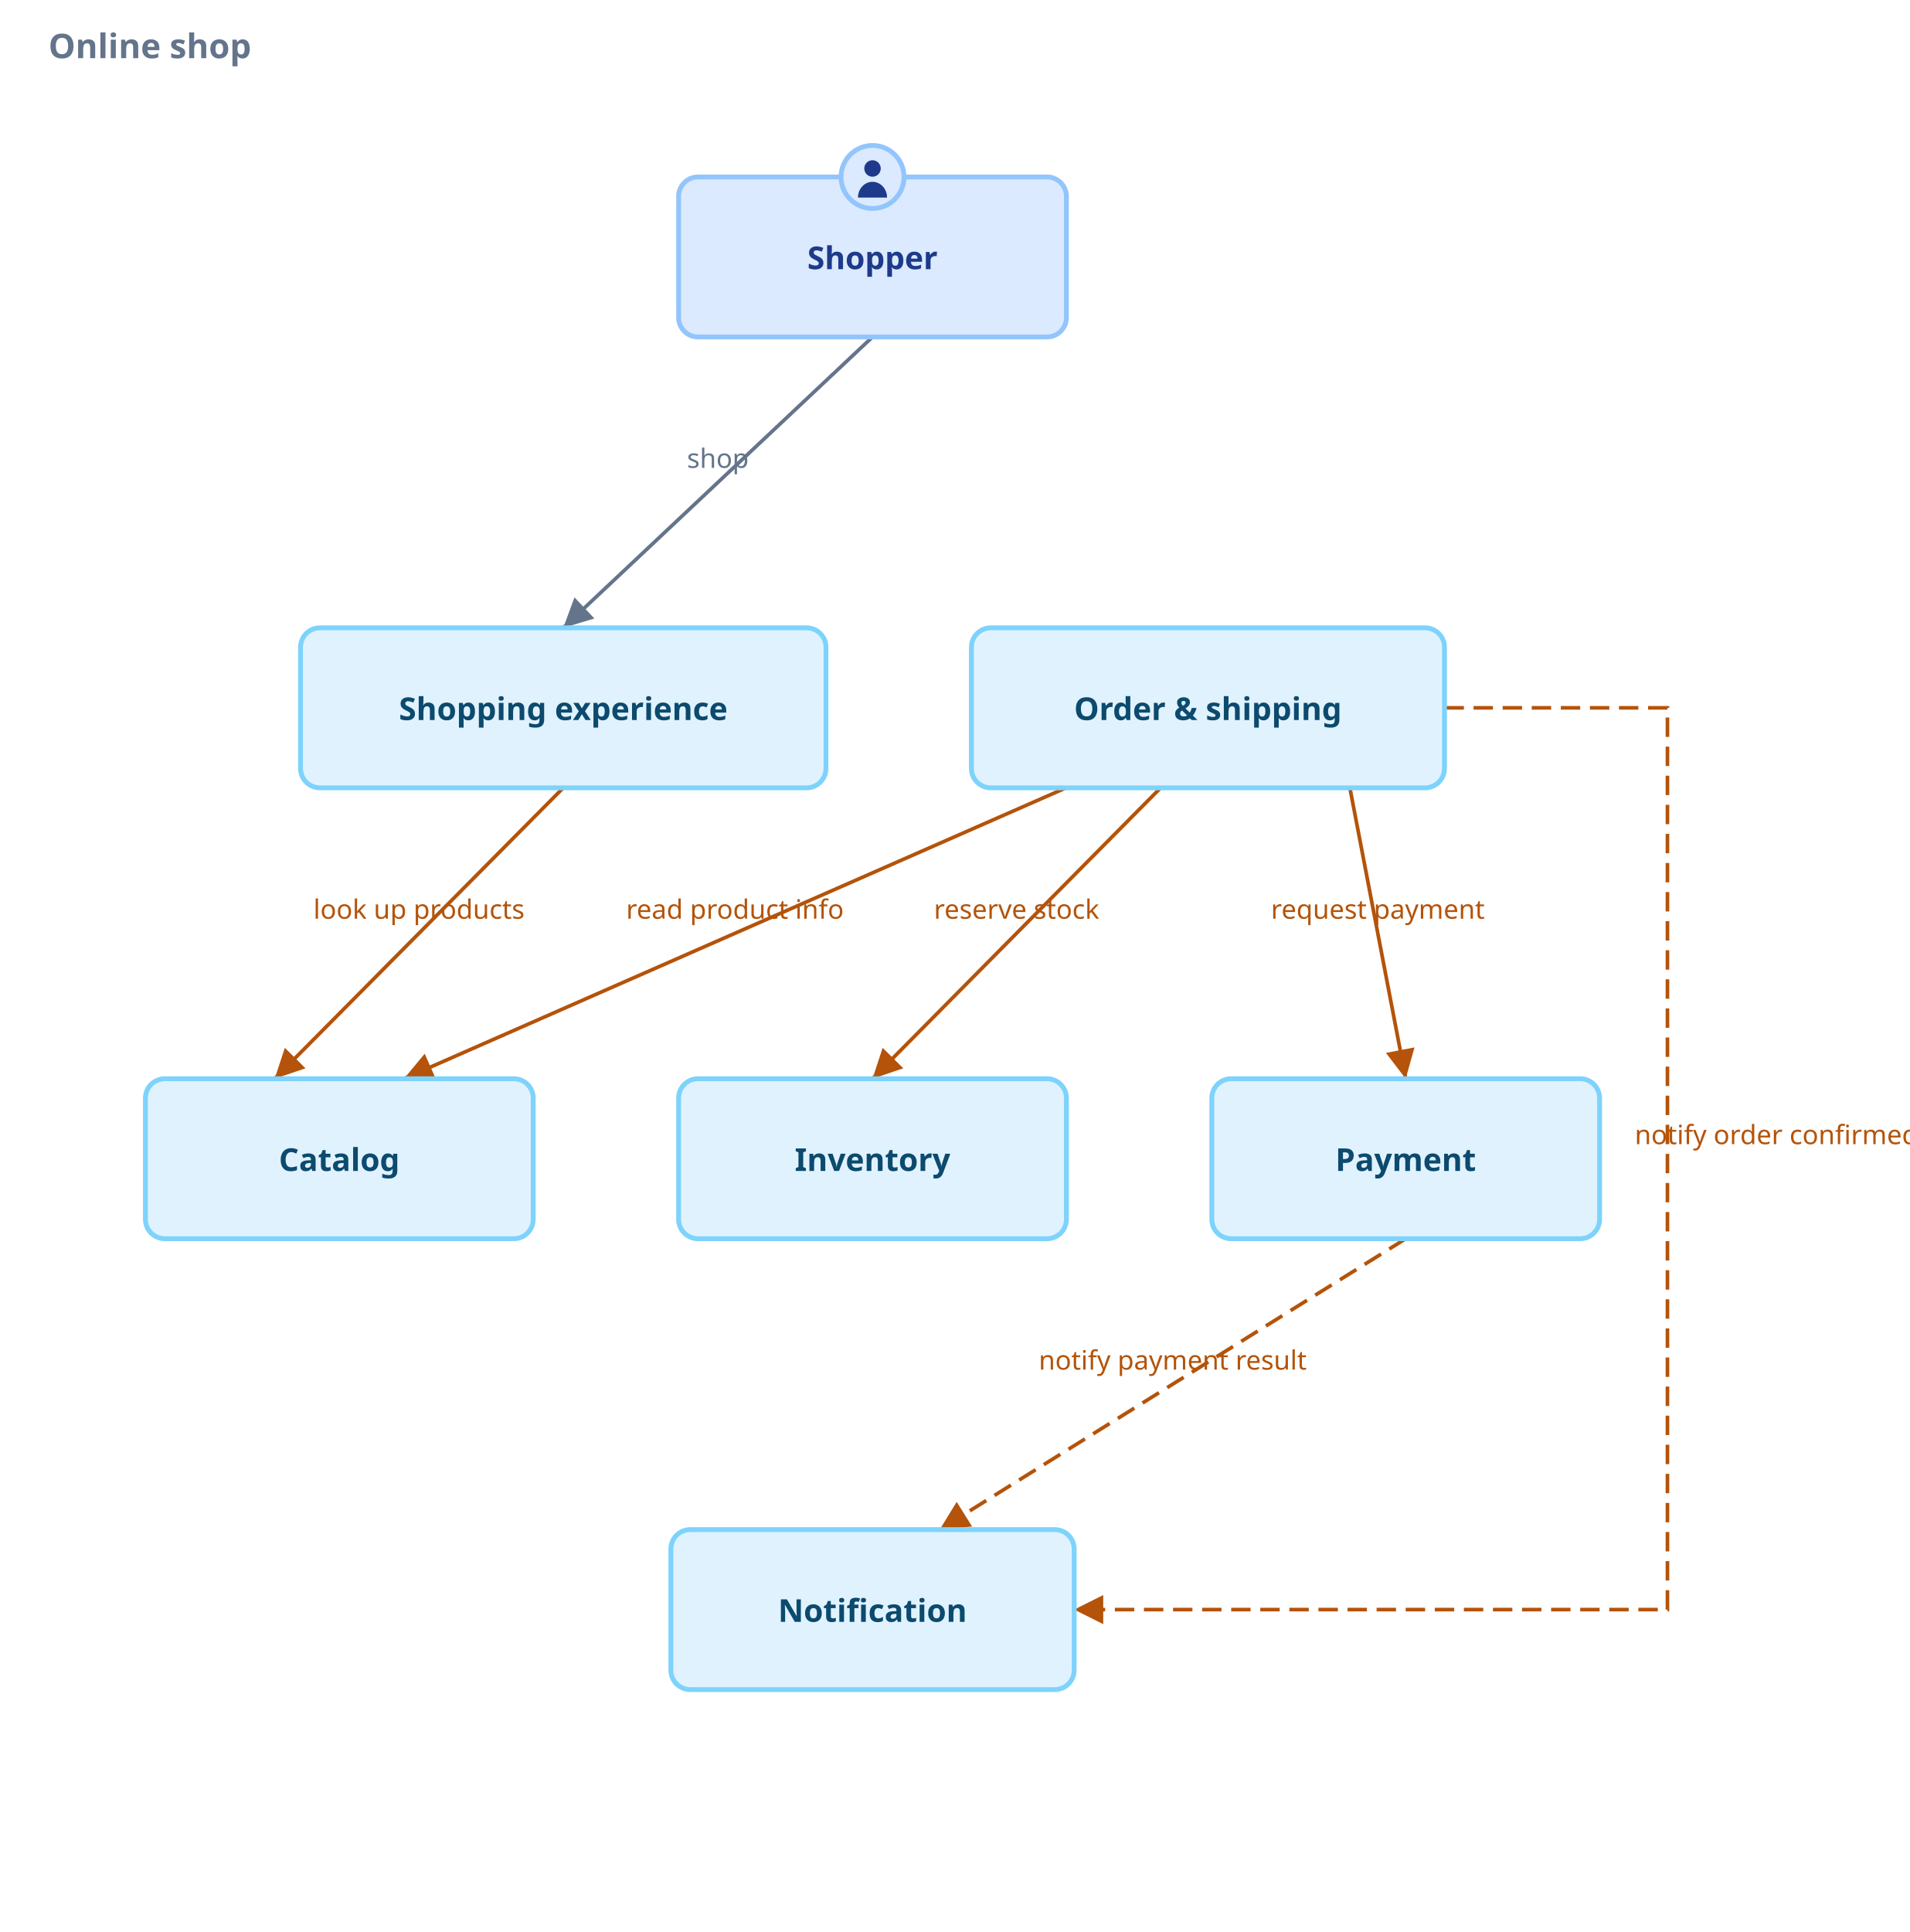
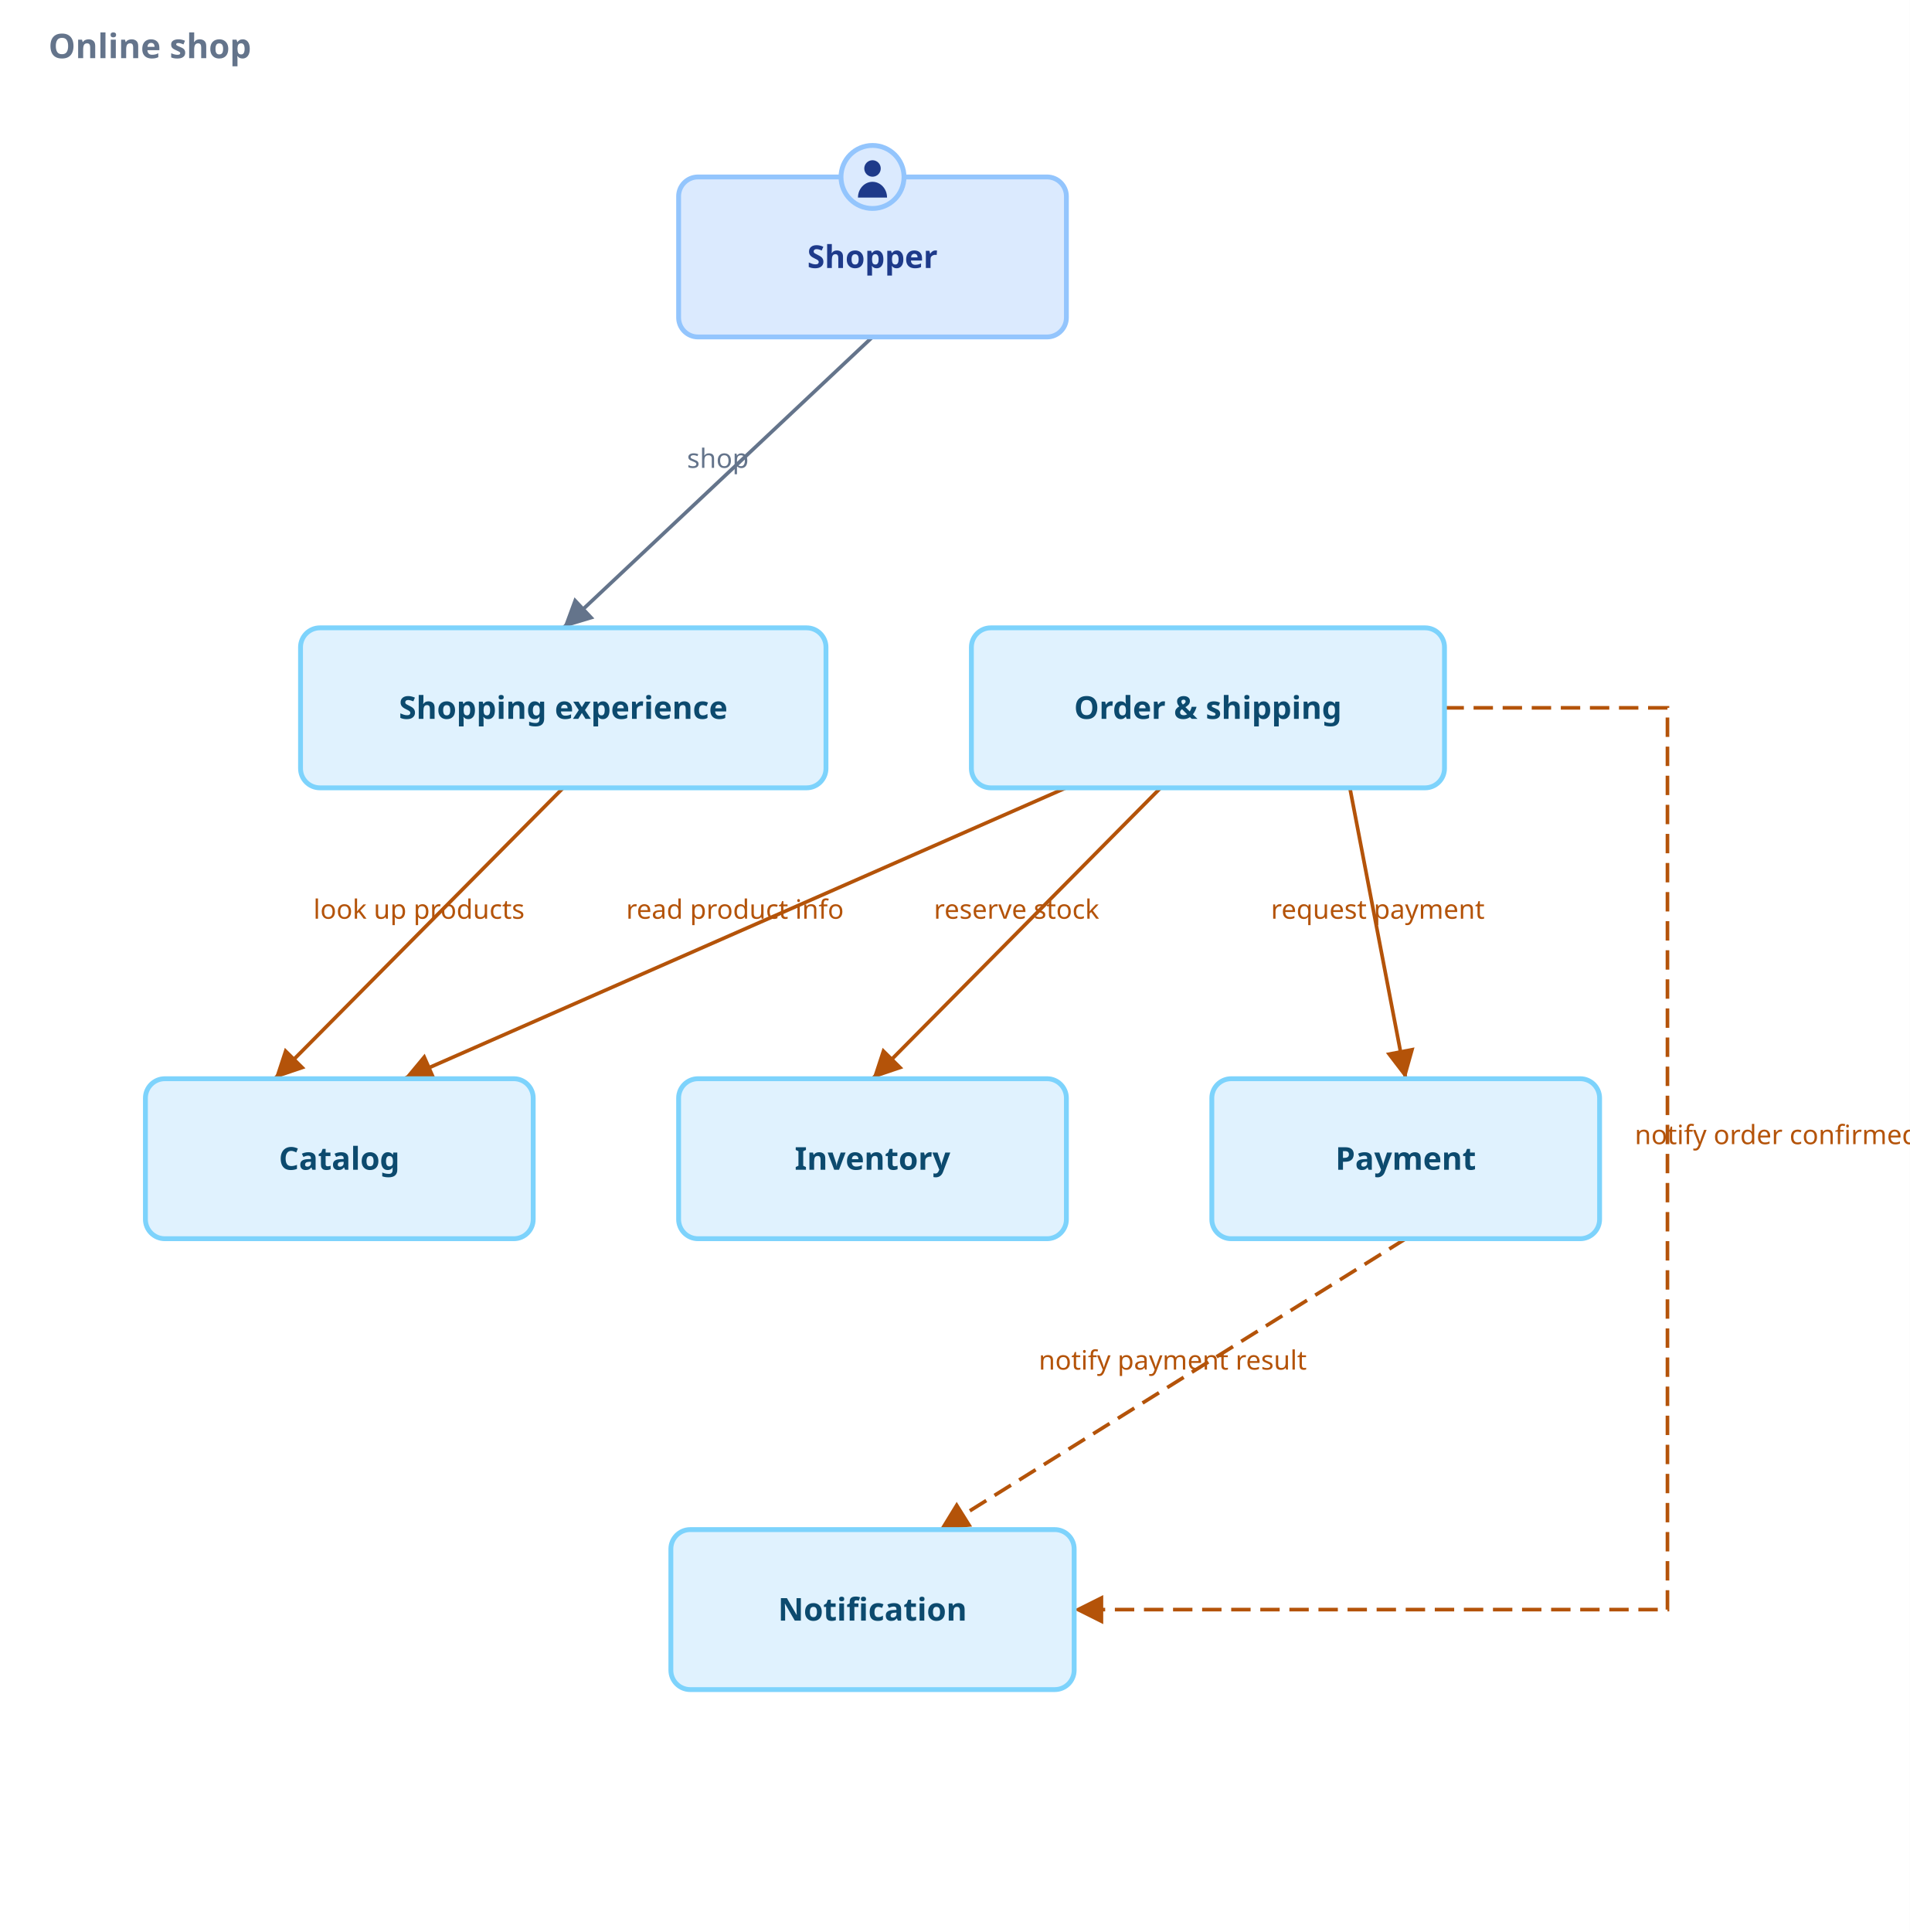
<svg xmlns="http://www.w3.org/2000/svg" viewBox="0 0 788 797" width="788" height="797">
  <defs>
    <marker id="arrow-default" viewBox="0 0 10 10" refX="10" refY="5" markerWidth="8" markerHeight="8" orient="auto-start-reverse">
      <path d="M 0 0 L 10 5 L 0 10 z" fill="#64748B" />
    </marker>
    <marker id="arrow-0" viewBox="0 0 10 10" refX="10" refY="5" markerWidth="8" markerHeight="8" orient="auto-start-reverse">
      <path d="M 0 0 L 10 5 L 0 10 z" fill="#B45309" />
    </marker>
  </defs>
  <rect width="788" height="797" fill="#FFFFFF" rx="0" />
  <text x="20" y="24" fill="#64748B" font-size="14px" font-family="sans-serif" font-weight="bold">Online shop</text>
  <g class="edges">
    <g data-edge-from="Customer" data-edge-to="ShoppingService" data-edge-kind="sync" data-edge-canonical-id="Customer-&gt;ShoppingService" data-edge-label="shop" class="krs-edge krs-edge--interactive">
      <line x1="360" y1="139" x2="232.4" y2="259" stroke="transparent" stroke-width="14" stroke-linecap="butt" class="krs-edge__hitline" />
      <line x1="360" y1="139" x2="232.4" y2="259" stroke="#64748B" stroke-width="1.5" marker-end="url(#arrow-default)" />
      <text x="296.2" y="193" text-anchor="middle" fill="#64748B" font-size="11px" font-family="sans-serif">shop</text>
    </g>
    <g data-edge-from="ShoppingService" data-edge-to="CatalogService" data-edge-kind="sync" data-edge-canonical-id="ShoppingService-&gt;CatalogService" data-edge-label="look up products" class="krs-edge krs-edge--interactive">
      <line x1="232.4" y1="325" x2="113.333" y2="445" stroke="transparent" stroke-width="14" stroke-linecap="butt" class="krs-edge__hitline" />
      <line x1="232.4" y1="325" x2="113.333" y2="445" stroke="#B45309" stroke-width="1.5" marker-end="url(#arrow-0)" />
      <text x="172.867" y="379" text-anchor="middle" fill="#B45309" font-size="11px" font-family="sans-serif">look up products</text>
    </g>
    <g data-edge-from="OrderService" data-edge-to="CatalogService" data-edge-kind="sync" data-edge-canonical-id="OrderService-&gt;CatalogService" data-edge-label="read product info" class="krs-edge krs-edge--interactive">
      <line x1="439.84" y1="325" x2="166.667" y2="445" stroke="transparent" stroke-width="14" stroke-linecap="butt" class="krs-edge__hitline" />
      <line x1="439.84" y1="325" x2="166.667" y2="445" stroke="#B45309" stroke-width="1.5" marker-end="url(#arrow-0)" />
      <text x="303.253" y="379" text-anchor="middle" fill="#B45309" font-size="11px" font-family="sans-serif">read product info</text>
    </g>
    <g data-edge-from="OrderService" data-edge-to="InventoryService" data-edge-kind="sync" data-edge-canonical-id="OrderService-&gt;InventoryService" data-edge-label="reserve stock" class="krs-edge krs-edge--interactive">
      <line x1="478.88" y1="325" x2="360" y2="445" stroke="transparent" stroke-width="14" stroke-linecap="butt" class="krs-edge__hitline" />
      <line x1="478.88" y1="325" x2="360" y2="445" stroke="#B45309" stroke-width="1.5" marker-end="url(#arrow-0)" />
      <text x="419.44" y="379" text-anchor="middle" fill="#B45309" font-size="11px" font-family="sans-serif">reserve stock</text>
    </g>
    <g data-edge-from="OrderService" data-edge-to="PaymentService" data-edge-kind="sync" data-edge-canonical-id="OrderService-&gt;PaymentService" data-edge-label="request payment" class="krs-edge krs-edge--interactive">
      <line x1="556.96" y1="325" x2="580" y2="445" stroke="transparent" stroke-width="14" stroke-linecap="butt" class="krs-edge__hitline" />
      <line x1="556.96" y1="325" x2="580" y2="445" stroke="#B45309" stroke-width="1.5" marker-end="url(#arrow-0)" />
      <text x="568.48" y="379" text-anchor="middle" fill="#B45309" font-size="11px" font-family="sans-serif">request payment</text>
    </g>
    <g data-edge-from="OrderService" data-edge-to="NotificationService" data-edge-kind="async" data-edge-canonical-id="OrderService--&gt;NotificationService" data-edge-label="notify order confirmed" class="krs-edge krs-edge--interactive">
      <polyline points="596,292 688,292 688,664 443.2,664" fill="none" stroke="transparent" stroke-width="14" stroke-linecap="butt" class="krs-edge__hitline" />
      <polyline points="596,292 688,292 688,664 443.2,664" fill="none" stroke="#B45309" stroke-width="1.5" stroke-dasharray="8 4" marker-end="url(#arrow-0)" />
      <text x="733" y="472" text-anchor="middle" fill="#B45309" font-size="11px" font-family="sans-serif">notify order confirmed</text>
    </g>
    <g data-edge-from="PaymentService" data-edge-to="NotificationService" data-edge-kind="async" data-edge-canonical-id="PaymentService--&gt;NotificationService" data-edge-label="notify payment result" class="krs-edge krs-edge--interactive">
      <line x1="580" y1="511" x2="387.733" y2="631" stroke="transparent" stroke-width="14" stroke-linecap="butt" class="krs-edge__hitline" />
      <line x1="580" y1="511" x2="387.733" y2="631" stroke="#B45309" stroke-width="1.5" stroke-dasharray="8 4" marker-end="url(#arrow-0)" />
      <text x="483.867" y="565" text-anchor="middle" fill="#B45309" font-size="11px" font-family="sans-serif">notify payment result</text>
    </g>
  </g>
  <g class="nodes">
    <g data-node-id="Customer" data-node-kind="user" data-has-children="false" data-has-description="false">
      <rect x="280" y="73" width="160" height="66" rx="8" ry="8" fill="#DBEAFE" stroke="#93C5FD" stroke-width="2" />
      <circle cx="360" cy="73" r="13" fill="#DBEAFE" stroke="#93C5FD" stroke-width="2" />
      <circle cx="360" cy="69.5" r="3.4" fill="#1E3A8A" />
      <path d="M354 81.5 a6 6.5 0 0 1 12 0 Z" fill="#1E3A8A" />
-       <text x="360" y="106" text-anchor="middle" dominant-baseline="central" fill="#1E3A8A" font-size="13px" font-weight="bold" font-family="sans-serif">Shopper</text>
+       <text x="360" y="106" text-anchor="middle" dy="0.35em" fill="#1E3A8A" font-size="13px" font-weight="bold" font-family="sans-serif">Shopper</text>
    </g>
    <g data-node-id="ShoppingService" data-node-kind="service" data-has-children="true" data-has-description="false" style="cursor: pointer">
      <rect x="124" y="259" width="216.8" height="66" rx="8" ry="8" fill="#E0F2FE" stroke="#7DD3FC" stroke-width="2" />
-       <text x="232.4" y="292" text-anchor="middle" dominant-baseline="central" fill="#0C4A6E" font-size="13px" font-weight="bold" font-family="sans-serif">Shopping experience</text>
+       <text x="232.4" y="292" text-anchor="middle" dy="0.35em" fill="#0C4A6E" font-size="13px" font-weight="bold" font-family="sans-serif">Shopping experience</text>
    </g>
    <g data-node-id="OrderService" data-node-kind="service" data-has-children="true" data-has-description="false" style="cursor: pointer">
      <rect x="400.8" y="259" width="195.2" height="66" rx="8" ry="8" fill="#E0F2FE" stroke="#7DD3FC" stroke-width="2" />
-       <text x="498.4" y="292" text-anchor="middle" dominant-baseline="central" fill="#0C4A6E" font-size="13px" font-weight="bold" font-family="sans-serif">Order &amp; shipping</text>
+       <text x="498.4" y="292" text-anchor="middle" dy="0.35em" fill="#0C4A6E" font-size="13px" font-weight="bold" font-family="sans-serif">Order &amp; shipping</text>
    </g>
    <g data-node-id="CatalogService" data-node-kind="service" data-has-children="true" data-has-description="false" style="cursor: pointer">
      <rect x="60" y="445" width="160" height="66" rx="8" ry="8" fill="#E0F2FE" stroke="#7DD3FC" stroke-width="2" />
-       <text x="140" y="478" text-anchor="middle" dominant-baseline="central" fill="#0C4A6E" font-size="13px" font-weight="bold" font-family="sans-serif">Catalog</text>
+       <text x="140" y="478" text-anchor="middle" dy="0.35em" fill="#0C4A6E" font-size="13px" font-weight="bold" font-family="sans-serif">Catalog</text>
    </g>
    <g data-node-id="InventoryService" data-node-kind="service" data-has-children="true" data-has-description="false" style="cursor: pointer">
      <rect x="280" y="445" width="160" height="66" rx="8" ry="8" fill="#E0F2FE" stroke="#7DD3FC" stroke-width="2" />
-       <text x="360" y="478" text-anchor="middle" dominant-baseline="central" fill="#0C4A6E" font-size="13px" font-weight="bold" font-family="sans-serif">Inventory</text>
+       <text x="360" y="478" text-anchor="middle" dy="0.35em" fill="#0C4A6E" font-size="13px" font-weight="bold" font-family="sans-serif">Inventory</text>
    </g>
    <g data-node-id="PaymentService" data-node-kind="service" data-has-children="true" data-has-description="false" style="cursor: pointer">
      <rect x="500" y="445" width="160" height="66" rx="8" ry="8" fill="#E0F2FE" stroke="#7DD3FC" stroke-width="2" />
-       <text x="580" y="478" text-anchor="middle" dominant-baseline="central" fill="#0C4A6E" font-size="13px" font-weight="bold" font-family="sans-serif">Payment</text>
+       <text x="580" y="478" text-anchor="middle" dy="0.35em" fill="#0C4A6E" font-size="13px" font-weight="bold" font-family="sans-serif">Payment</text>
    </g>
    <g data-node-id="NotificationService" data-node-kind="service" data-has-children="true" data-has-description="false" style="cursor: pointer">
      <rect x="276.8" y="631" width="166.4" height="66" rx="8" ry="8" fill="#E0F2FE" stroke="#7DD3FC" stroke-width="2" />
-       <text x="360" y="664" text-anchor="middle" dominant-baseline="central" fill="#0C4A6E" font-size="13px" font-weight="bold" font-family="sans-serif">Notification</text>
+       <text x="360" y="664" text-anchor="middle" dy="0.35em" fill="#0C4A6E" font-size="13px" font-weight="bold" font-family="sans-serif">Notification</text>
    </g>
  </g>
</svg>
